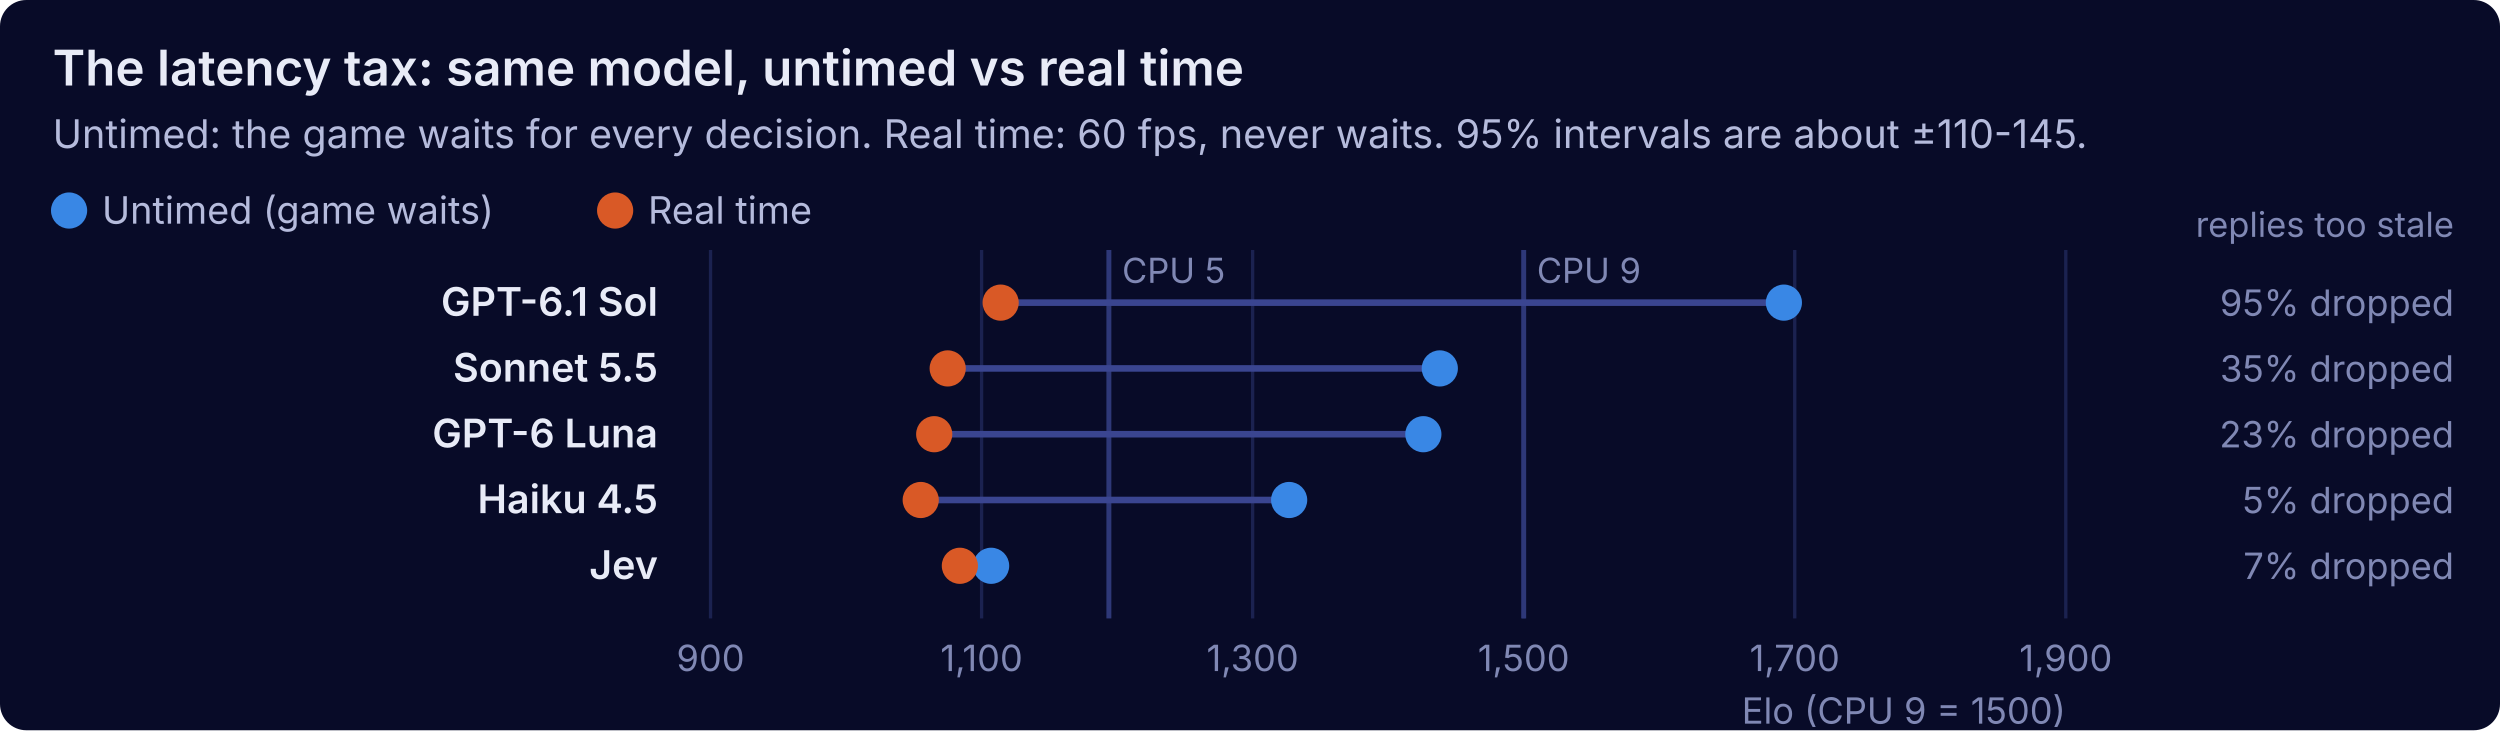
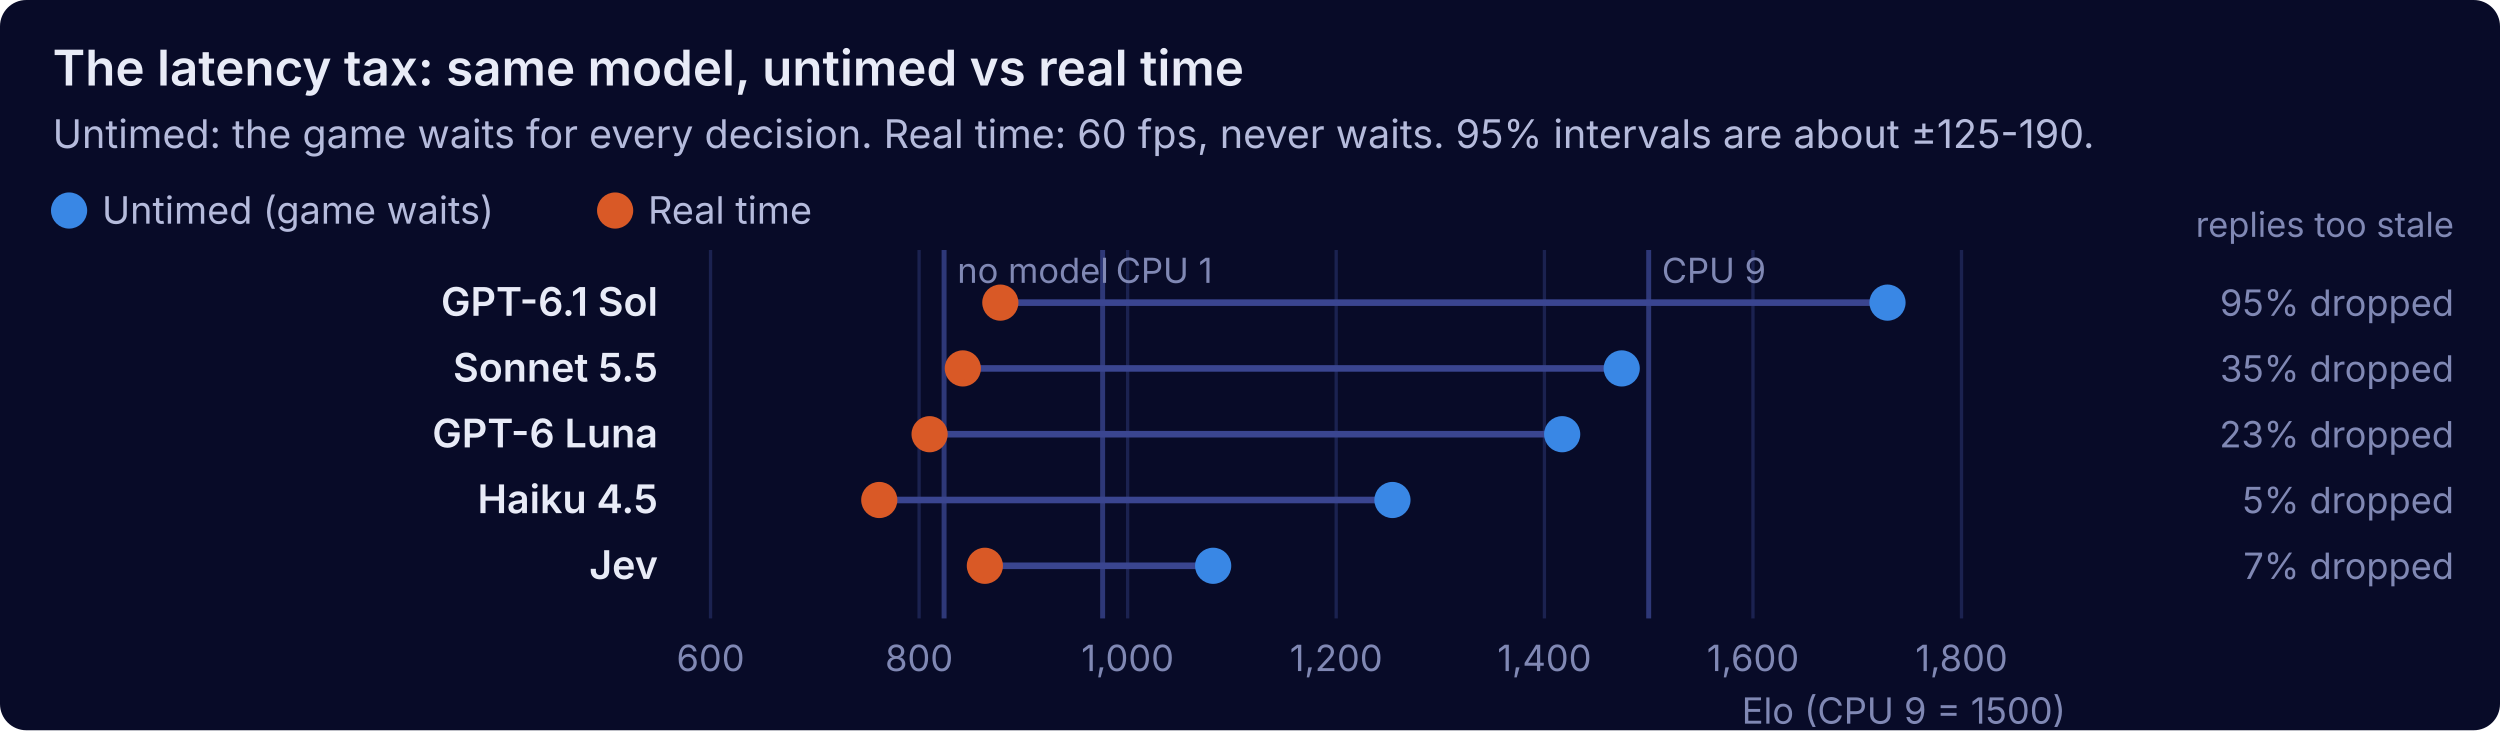
<svg xmlns="http://www.w3.org/2000/svg" viewBox="0 0 760 222" width="760" height="222" role="img" aria-label="The latency tax: same model, untimed vs real time">
  <style>text{font-family:system-ui, -apple-system, "Segoe UI", sans-serif;font-variant-numeric:tabular-nums}.bg{fill:#080b28}.ring{stroke:#080b28}.t1{fill:#e8ebf7}.t2{fill:#b5bbdc}.tm{fill:#8088b4}.grid{stroke:#1b2250}.axis{stroke:#2e3878}.band{fill:#9198c0;fill-opacity:.12}.conn{stroke:#3a4590}.c-learned{fill:#3987e5;stroke:#3987e5}.c-coach{fill:#d95926;stroke:#d95926}.c-written{fill:#199e70;stroke:#199e70}.c-llm{fill:#c98500;stroke:#c98500}.c-jev{fill:#d55181;stroke:#d55181}.c-ref{fill:#898781;stroke:#898781}.ci{fill:none;stroke-width:2;stroke-linecap:round}.hollow{fill-opacity:0}</style>
  <rect class="bg" x="0" y="0" width="760" height="222" rx="8" />
  <text x="16.0" y="26.0" class="t1" font-size="15" text-anchor="start" font-weight="600">The latency tax: same model, untimed vs real time</text>
-   <text x="16.0" y="45.0" class="t2" font-size="12" text-anchor="start">Untimed: the game waits for every decision. Real time: 60 fps, never waits. 95% intervals are about ±110-145.</text>
+   <text x="16.0" y="45.0" class="t2" font-size="12" text-anchor="start">Untimed: the game waits for every decision. Real time: 60 fps, never waits. 95% intervals are about ±125-190.</text>
  <circle cx="21.0" cy="64.0" r="4.5" class="c-learned ring" stroke-width="2" />
  <text x="31.0" y="68.0" class="t2" font-size="11.5" text-anchor="start">Untimed (game waits)</text>
  <circle cx="187.0" cy="64.0" r="4.5" class="c-coach ring" stroke-width="2" />
  <text x="197.0" y="68.0" class="t2" font-size="11.5" text-anchor="start">Real time</text>
  <line x1="216.0" x2="216.0" y1="76" y2="188" class="grid" stroke-width="1" />
-   <text x="216.0" y="204.0" class="tm" font-size="11" text-anchor="middle">900</text>
-   <line x1="298.4" x2="298.4" y1="76" y2="188" class="grid" stroke-width="1" />
-   <text x="298.4" y="204.0" class="tm" font-size="11" text-anchor="middle">1,100</text>
-   <line x1="380.8" x2="380.8" y1="76" y2="188" class="grid" stroke-width="1" />
-   <text x="380.8" y="204.0" class="tm" font-size="11" text-anchor="middle">1,300</text>
-   <line x1="463.2" x2="463.2" y1="76" y2="188" class="grid" stroke-width="1" />
-   <text x="463.2" y="204.0" class="tm" font-size="11" text-anchor="middle">1,500</text>
-   <line x1="545.6" x2="545.6" y1="76" y2="188" class="grid" stroke-width="1" />
-   <text x="545.6" y="204.0" class="tm" font-size="11" text-anchor="middle">1,700</text>
-   <line x1="628.0" x2="628.0" y1="76" y2="188" class="grid" stroke-width="1" />
-   <text x="628.0" y="204.0" class="tm" font-size="11" text-anchor="middle">1,900</text>
+   <text x="216.0" y="204.0" class="tm" font-size="11" text-anchor="middle">600</text>
+   <line x1="279.4" x2="279.4" y1="76" y2="188" class="grid" stroke-width="1" />
+   <text x="279.4" y="204.0" class="tm" font-size="11" text-anchor="middle">800</text>
+   <line x1="342.8" x2="342.8" y1="76" y2="188" class="grid" stroke-width="1" />
+   <text x="342.8" y="204.0" class="tm" font-size="11" text-anchor="middle">1,000</text>
+   <line x1="406.2" x2="406.2" y1="76" y2="188" class="grid" stroke-width="1" />
+   <text x="406.2" y="204.0" class="tm" font-size="11" text-anchor="middle">1,200</text>
+   <line x1="469.5" x2="469.5" y1="76" y2="188" class="grid" stroke-width="1" />
+   <text x="469.5" y="204.0" class="tm" font-size="11" text-anchor="middle">1,400</text>
+   <line x1="532.9" x2="532.9" y1="76" y2="188" class="grid" stroke-width="1" />
+   <text x="532.9" y="204.0" class="tm" font-size="11" text-anchor="middle">1,600</text>
+   <line x1="596.3" x2="596.3" y1="76" y2="188" class="grid" stroke-width="1" />
+   <text x="596.3" y="204.0" class="tm" font-size="11" text-anchor="middle">1,800</text>
  <text x="628.0" y="220.0" class="tm" font-size="11" text-anchor="end">Elo (CPU 9 = 1500)</text>
-   <line x1="463.2" x2="463.2" y1="76" y2="188" class="axis" stroke-width="1.5" />
-   <text x="467.2" y="86.0" class="tm" font-size="10.5" text-anchor="start">CPU 9</text>
-   <line x1="337.1" x2="337.1" y1="76" y2="188" class="axis" stroke-width="1.5" />
-   <text x="341.1" y="86.0" class="tm" font-size="10.5" text-anchor="start">CPU 5</text>
+   <line x1="501.2" x2="501.2" y1="76" y2="188" class="axis" stroke-width="1.5" />
+   <text x="505.2" y="86.0" class="tm" font-size="10.5" text-anchor="start">CPU 9</text>
+   <line x1="335.2" x2="335.2" y1="76" y2="188" class="axis" stroke-width="1.5" />
+   <text x="339.2" y="86.0" class="tm" font-size="10.5" text-anchor="start">CPU 1</text>
+   <line x1="287.0" x2="287.0" y1="76" y2="188" class="axis" stroke-width="1.5" />
+   <text x="291.0" y="86.0" class="tm" font-size="10.5" text-anchor="start">no model</text>
  <text x="746.0" y="72.0" class="tm" font-size="10.5" text-anchor="end">replies too stale</text>
-   <line x1="304.2" x2="542.3" y1="92.0" y2="92.0" class="conn" stroke-width="2" />
+   <line x1="304.1" x2="573.8" y1="92.0" y2="92.0" class="conn" stroke-width="2" />
  <text x="200.0" y="96.0" class="t1" font-size="12" text-anchor="end" font-weight="600">GPT-6.1 Sol</text>
-   <circle cx="542.3" cy="92.0" r="4.5" class="c-learned ring" stroke-width="2" />
+   <circle cx="573.8" cy="92.0" r="4.5" class="c-learned ring" stroke-width="2" />
  <text x="746.0" y="96.0" class="tm" font-size="11" text-anchor="end">95% dropped</text>
-   <circle cx="304.2" cy="92.0" r="4.5" class="c-coach ring" stroke-width="2" />
-   <line x1="288.1" x2="437.7" y1="112.0" y2="112.0" class="conn" stroke-width="2" />
+   <circle cx="304.1" cy="92.0" r="4.5" class="c-coach ring" stroke-width="2" />
+   <line x1="292.7" x2="493.0" y1="112.0" y2="112.0" class="conn" stroke-width="2" />
  <text x="200.0" y="116.0" class="t1" font-size="12" text-anchor="end" font-weight="600">Sonnet 5.5</text>
-   <circle cx="437.7" cy="112.0" r="4.5" class="c-learned ring" stroke-width="2" />
+   <circle cx="493.0" cy="112.0" r="4.5" class="c-learned ring" stroke-width="2" />
  <text x="746.0" y="116.0" class="tm" font-size="11" text-anchor="end">35% dropped</text>
-   <circle cx="288.1" cy="112.0" r="4.5" class="c-coach ring" stroke-width="2" />
-   <line x1="284.0" x2="432.7" y1="132.0" y2="132.0" class="conn" stroke-width="2" />
+   <circle cx="292.7" cy="112.0" r="4.5" class="c-coach ring" stroke-width="2" />
+   <line x1="282.6" x2="474.9" y1="132.0" y2="132.0" class="conn" stroke-width="2" />
  <text x="200.0" y="136.0" class="t1" font-size="12" text-anchor="end" font-weight="600">GPT-6 Luna</text>
-   <circle cx="432.7" cy="132.0" r="4.5" class="c-learned ring" stroke-width="2" />
+   <circle cx="474.9" cy="132.0" r="4.5" class="c-learned ring" stroke-width="2" />
  <text x="746.0" y="136.0" class="tm" font-size="11" text-anchor="end">23% dropped</text>
-   <circle cx="284.0" cy="132.0" r="4.5" class="c-coach ring" stroke-width="2" />
-   <line x1="279.9" x2="391.9" y1="152.0" y2="152.0" class="conn" stroke-width="2" />
+   <circle cx="282.6" cy="132.0" r="4.5" class="c-coach ring" stroke-width="2" />
+   <line x1="267.3" x2="423.3" y1="152.0" y2="152.0" class="conn" stroke-width="2" />
  <text x="200.0" y="156.0" class="t1" font-size="12" text-anchor="end" font-weight="600">Haiku 4.5</text>
-   <circle cx="391.9" cy="152.0" r="4.5" class="c-learned ring" stroke-width="2" />
+   <circle cx="423.3" cy="152.0" r="4.5" class="c-learned ring" stroke-width="2" />
  <text x="746.0" y="156.0" class="tm" font-size="11" text-anchor="end">5% dropped</text>
-   <circle cx="279.9" cy="152.0" r="4.5" class="c-coach ring" stroke-width="2" />
-   <line x1="291.8" x2="301.3" y1="172.0" y2="172.0" class="conn" stroke-width="2" />
+   <circle cx="267.3" cy="152.0" r="4.5" class="c-coach ring" stroke-width="2" />
+   <line x1="299.4" x2="368.8" y1="172.0" y2="172.0" class="conn" stroke-width="2" />
  <text x="200.0" y="176.0" class="t1" font-size="12" text-anchor="end" font-weight="600">Jev</text>
-   <circle cx="301.3" cy="172.0" r="4.5" class="c-learned ring" stroke-width="2" />
+   <circle cx="368.8" cy="172.0" r="4.5" class="c-learned ring" stroke-width="2" />
  <text x="746.0" y="176.0" class="tm" font-size="11" text-anchor="end">7% dropped</text>
-   <circle cx="291.8" cy="172.0" r="4.5" class="c-coach ring" stroke-width="2" />
+   <circle cx="299.4" cy="172.0" r="4.5" class="c-coach ring" stroke-width="2" />
</svg>
